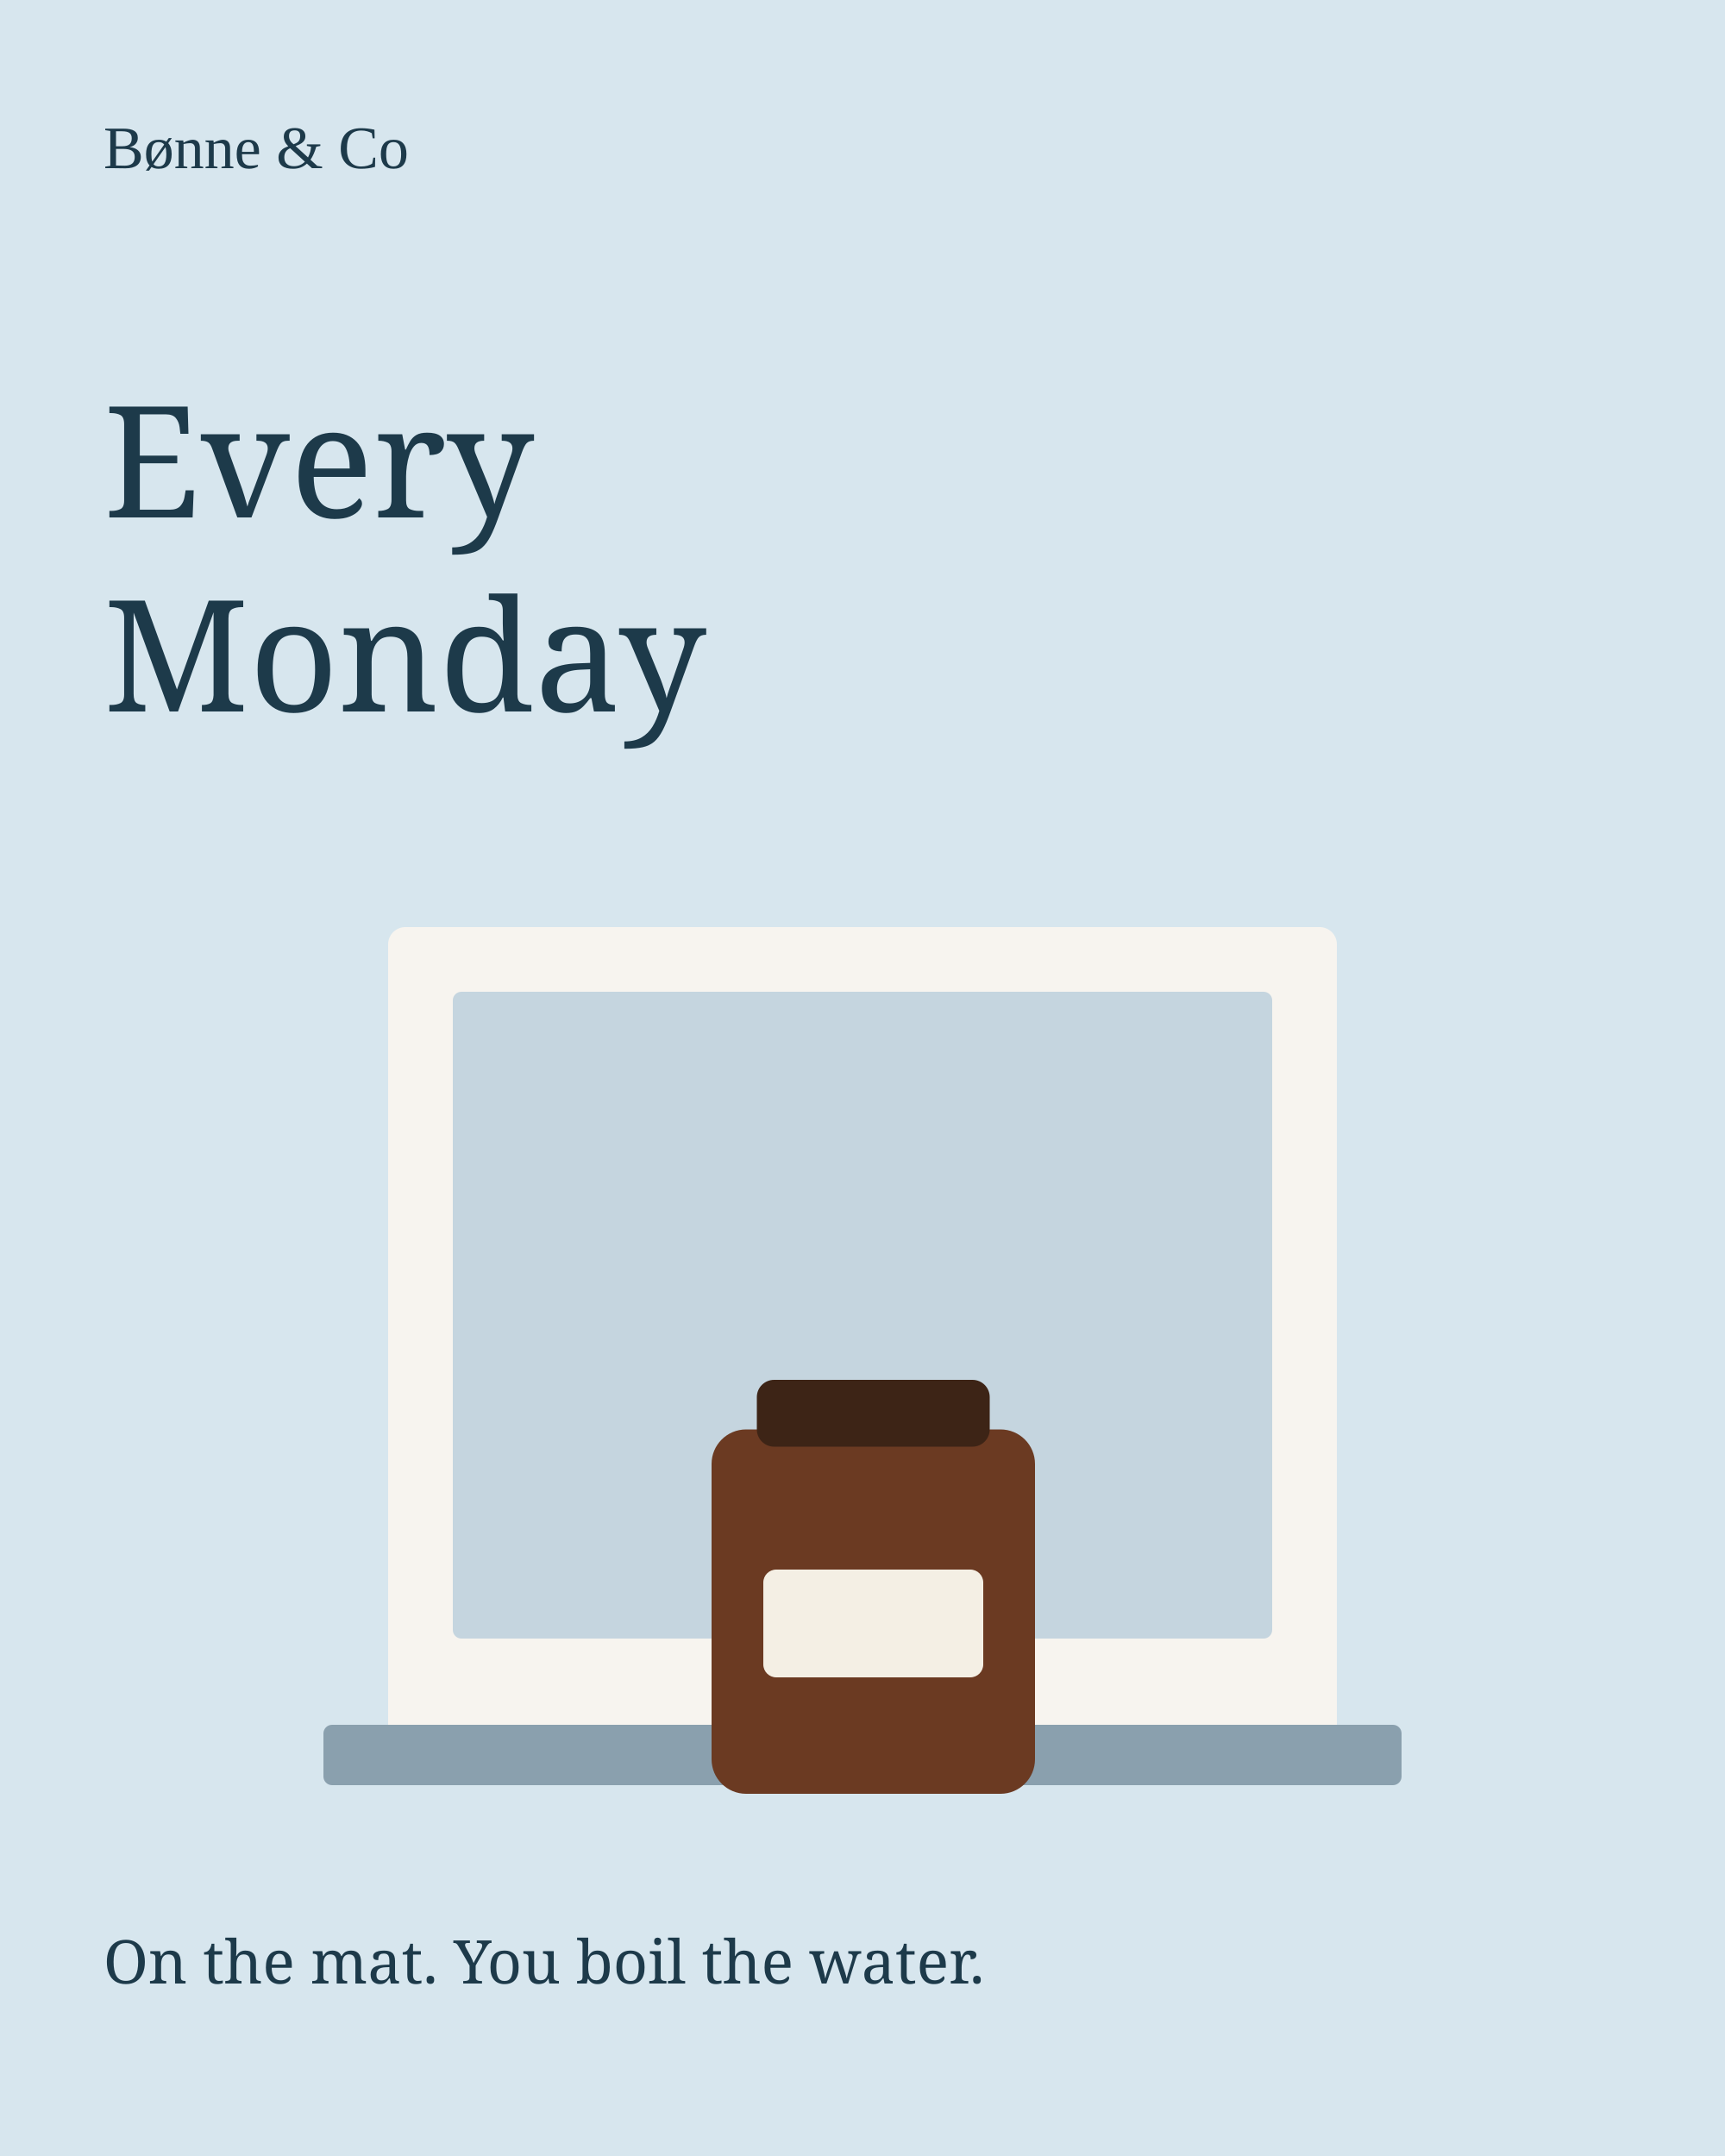
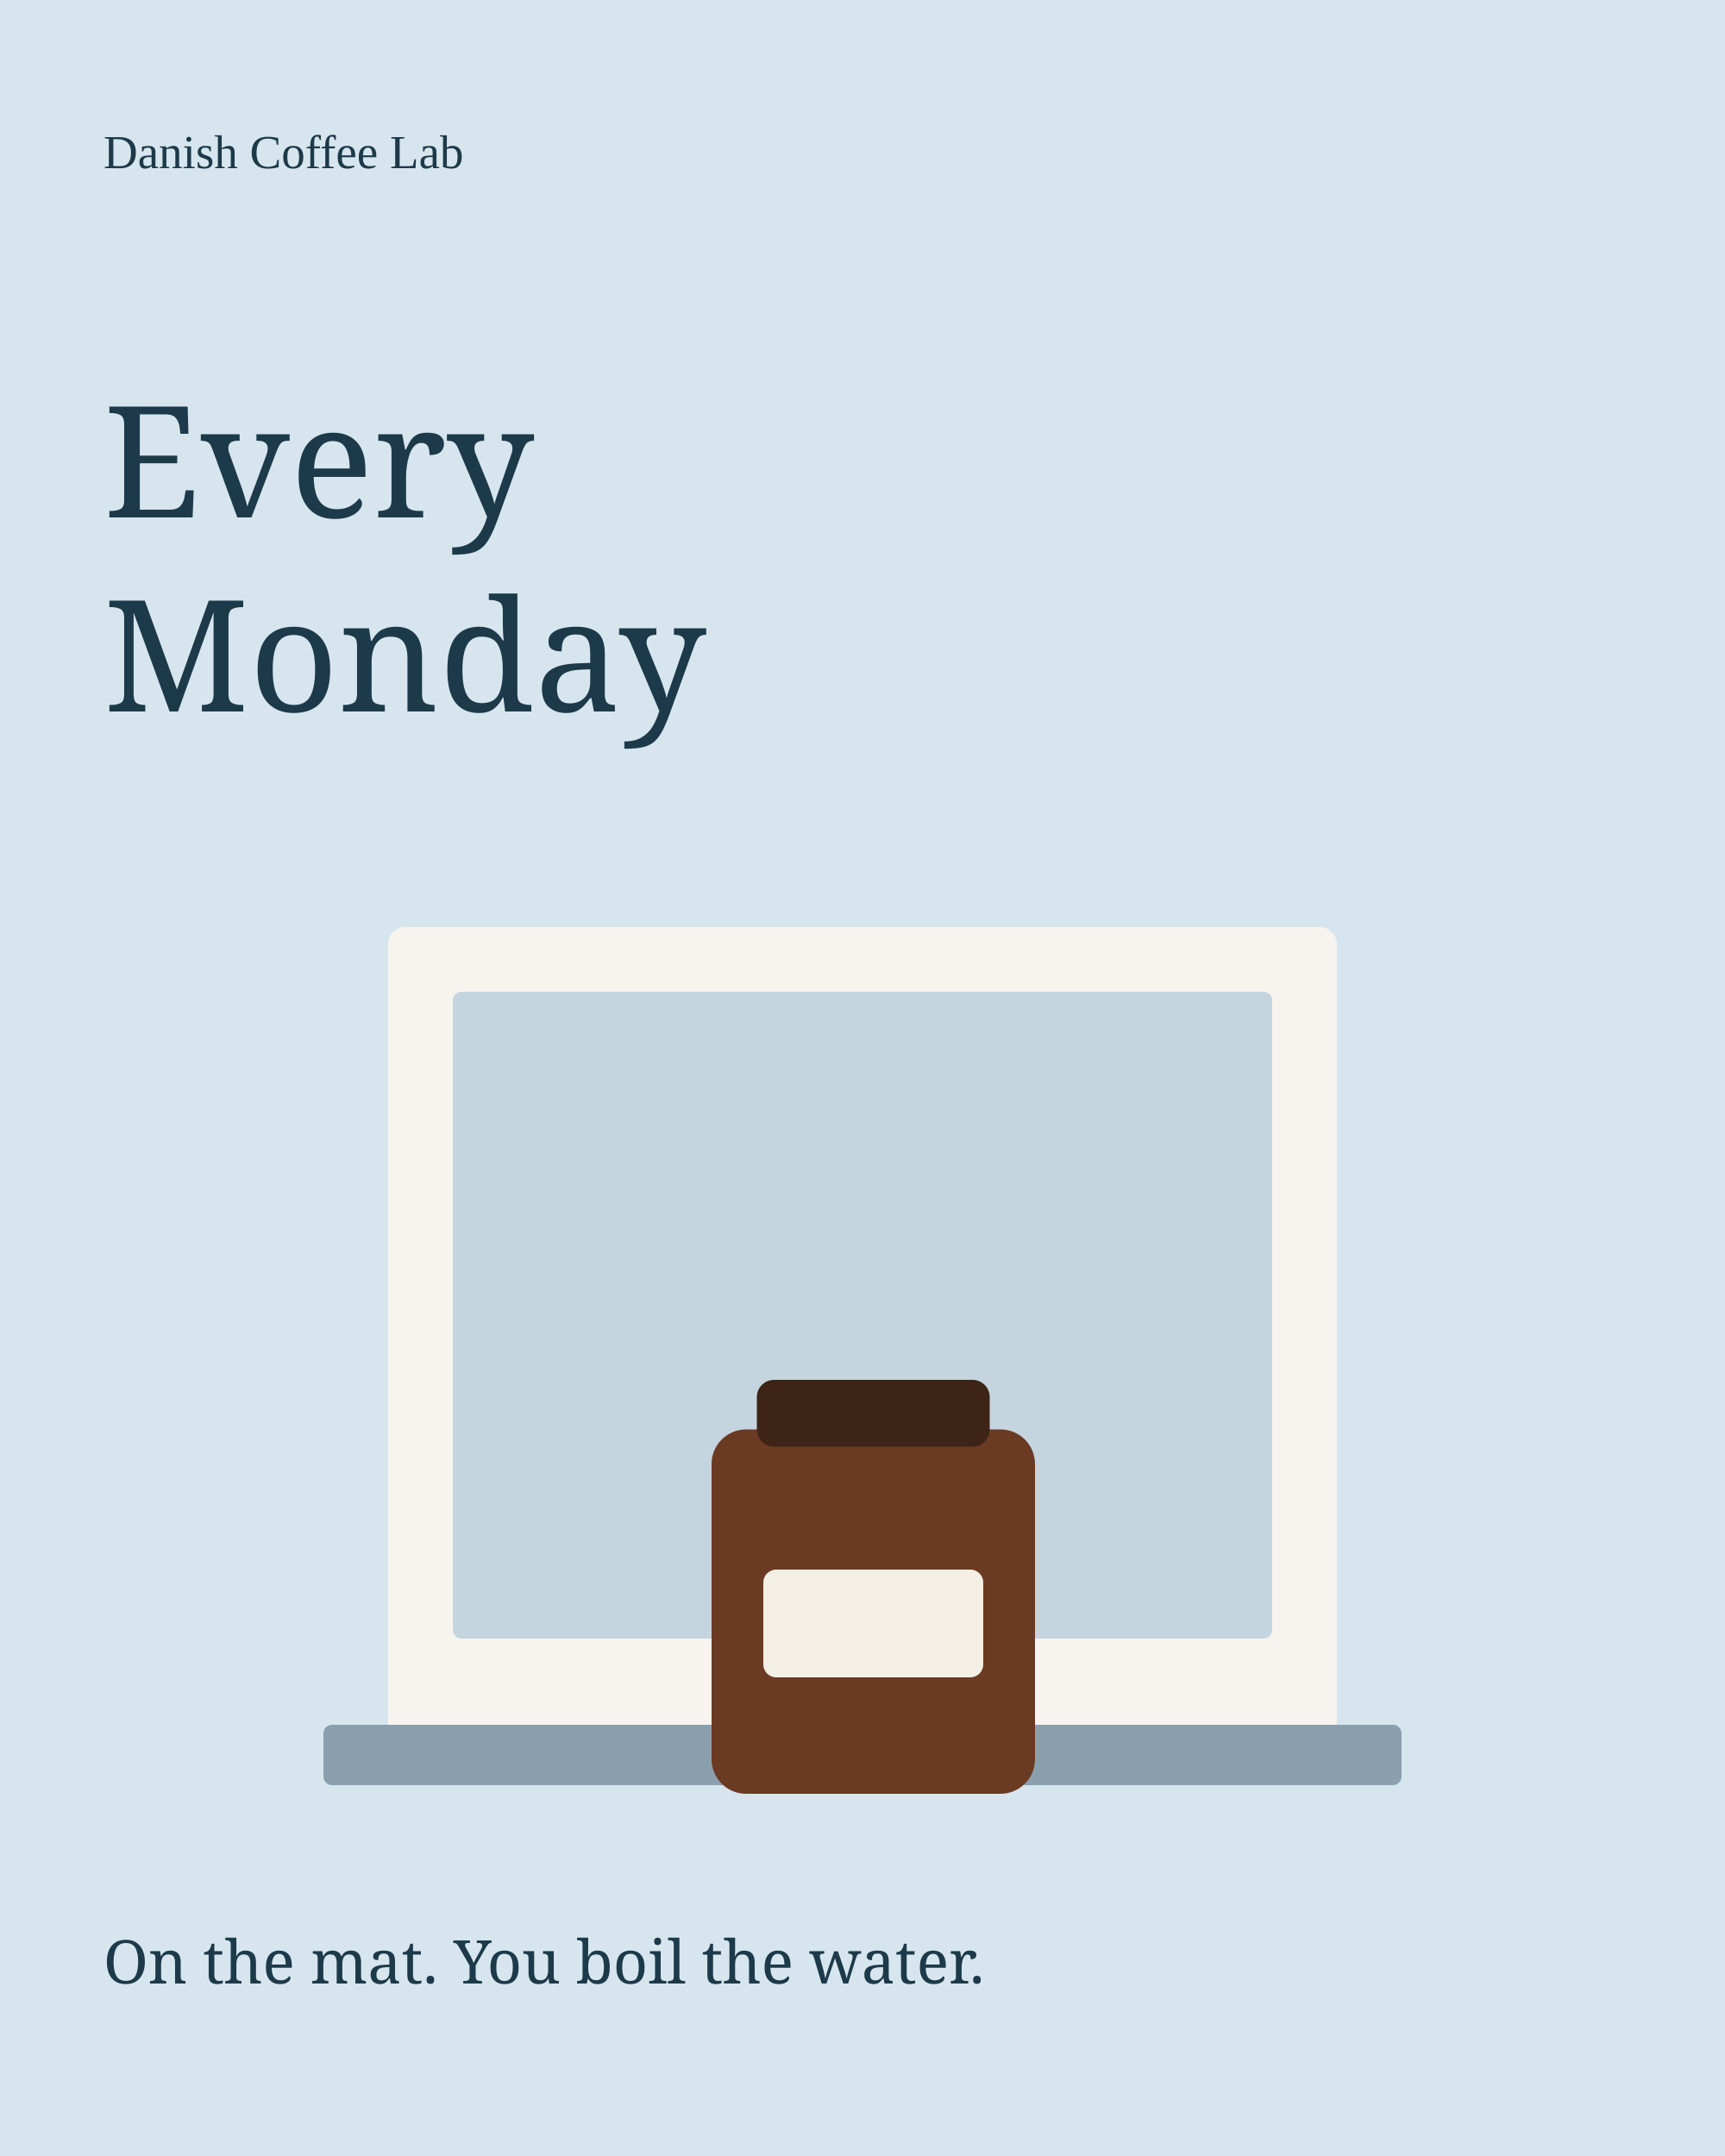
<svg xmlns="http://www.w3.org/2000/svg" width="800" height="1000" viewBox="0 0 800 1000">
  <rect width="800" height="1000" fill="#d7e6ee" />
-   <text x="48" y="78" fill="#1d3a4a" font-family="Georgia, 'Times New Roman', serif" font-size="28">Bønne &amp; Co</text>
+   <text x="48" y="78" fill="#1d3a4a" font-family="Georgia, 'Times New Roman', serif" font-size="22">Danish Coffee Lab</text>
  <text x="48" y="240" fill="#1d3a4a" font-family="Georgia, serif" font-size="72">Every</text>
  <text x="48" y="330" fill="#1d3a4a" font-family="Georgia, serif" font-size="72">Monday</text>
  <rect x="180" y="430" width="440" height="390" rx="8" fill="#f7f4ef" />
  <rect x="210" y="460" width="380" height="300" rx="4" fill="#c5d5df" />
  <rect x="150" y="800" width="500" height="28" rx="4" fill="#8aa0ae" />
  <rect x="330" y="663" width="150" height="169" rx="16" fill="#6b3a22" />
  <rect x="351" y="640" width="108" height="31" rx="8" fill="#3d2416" />
  <rect x="354" y="728" width="102" height="50" rx="6" fill="#f4efe4" />
  <text x="48" y="920" fill="#1d3a4a" font-family="Georgia, serif" font-size="28">On the mat. You boil the water.</text>
</svg>
